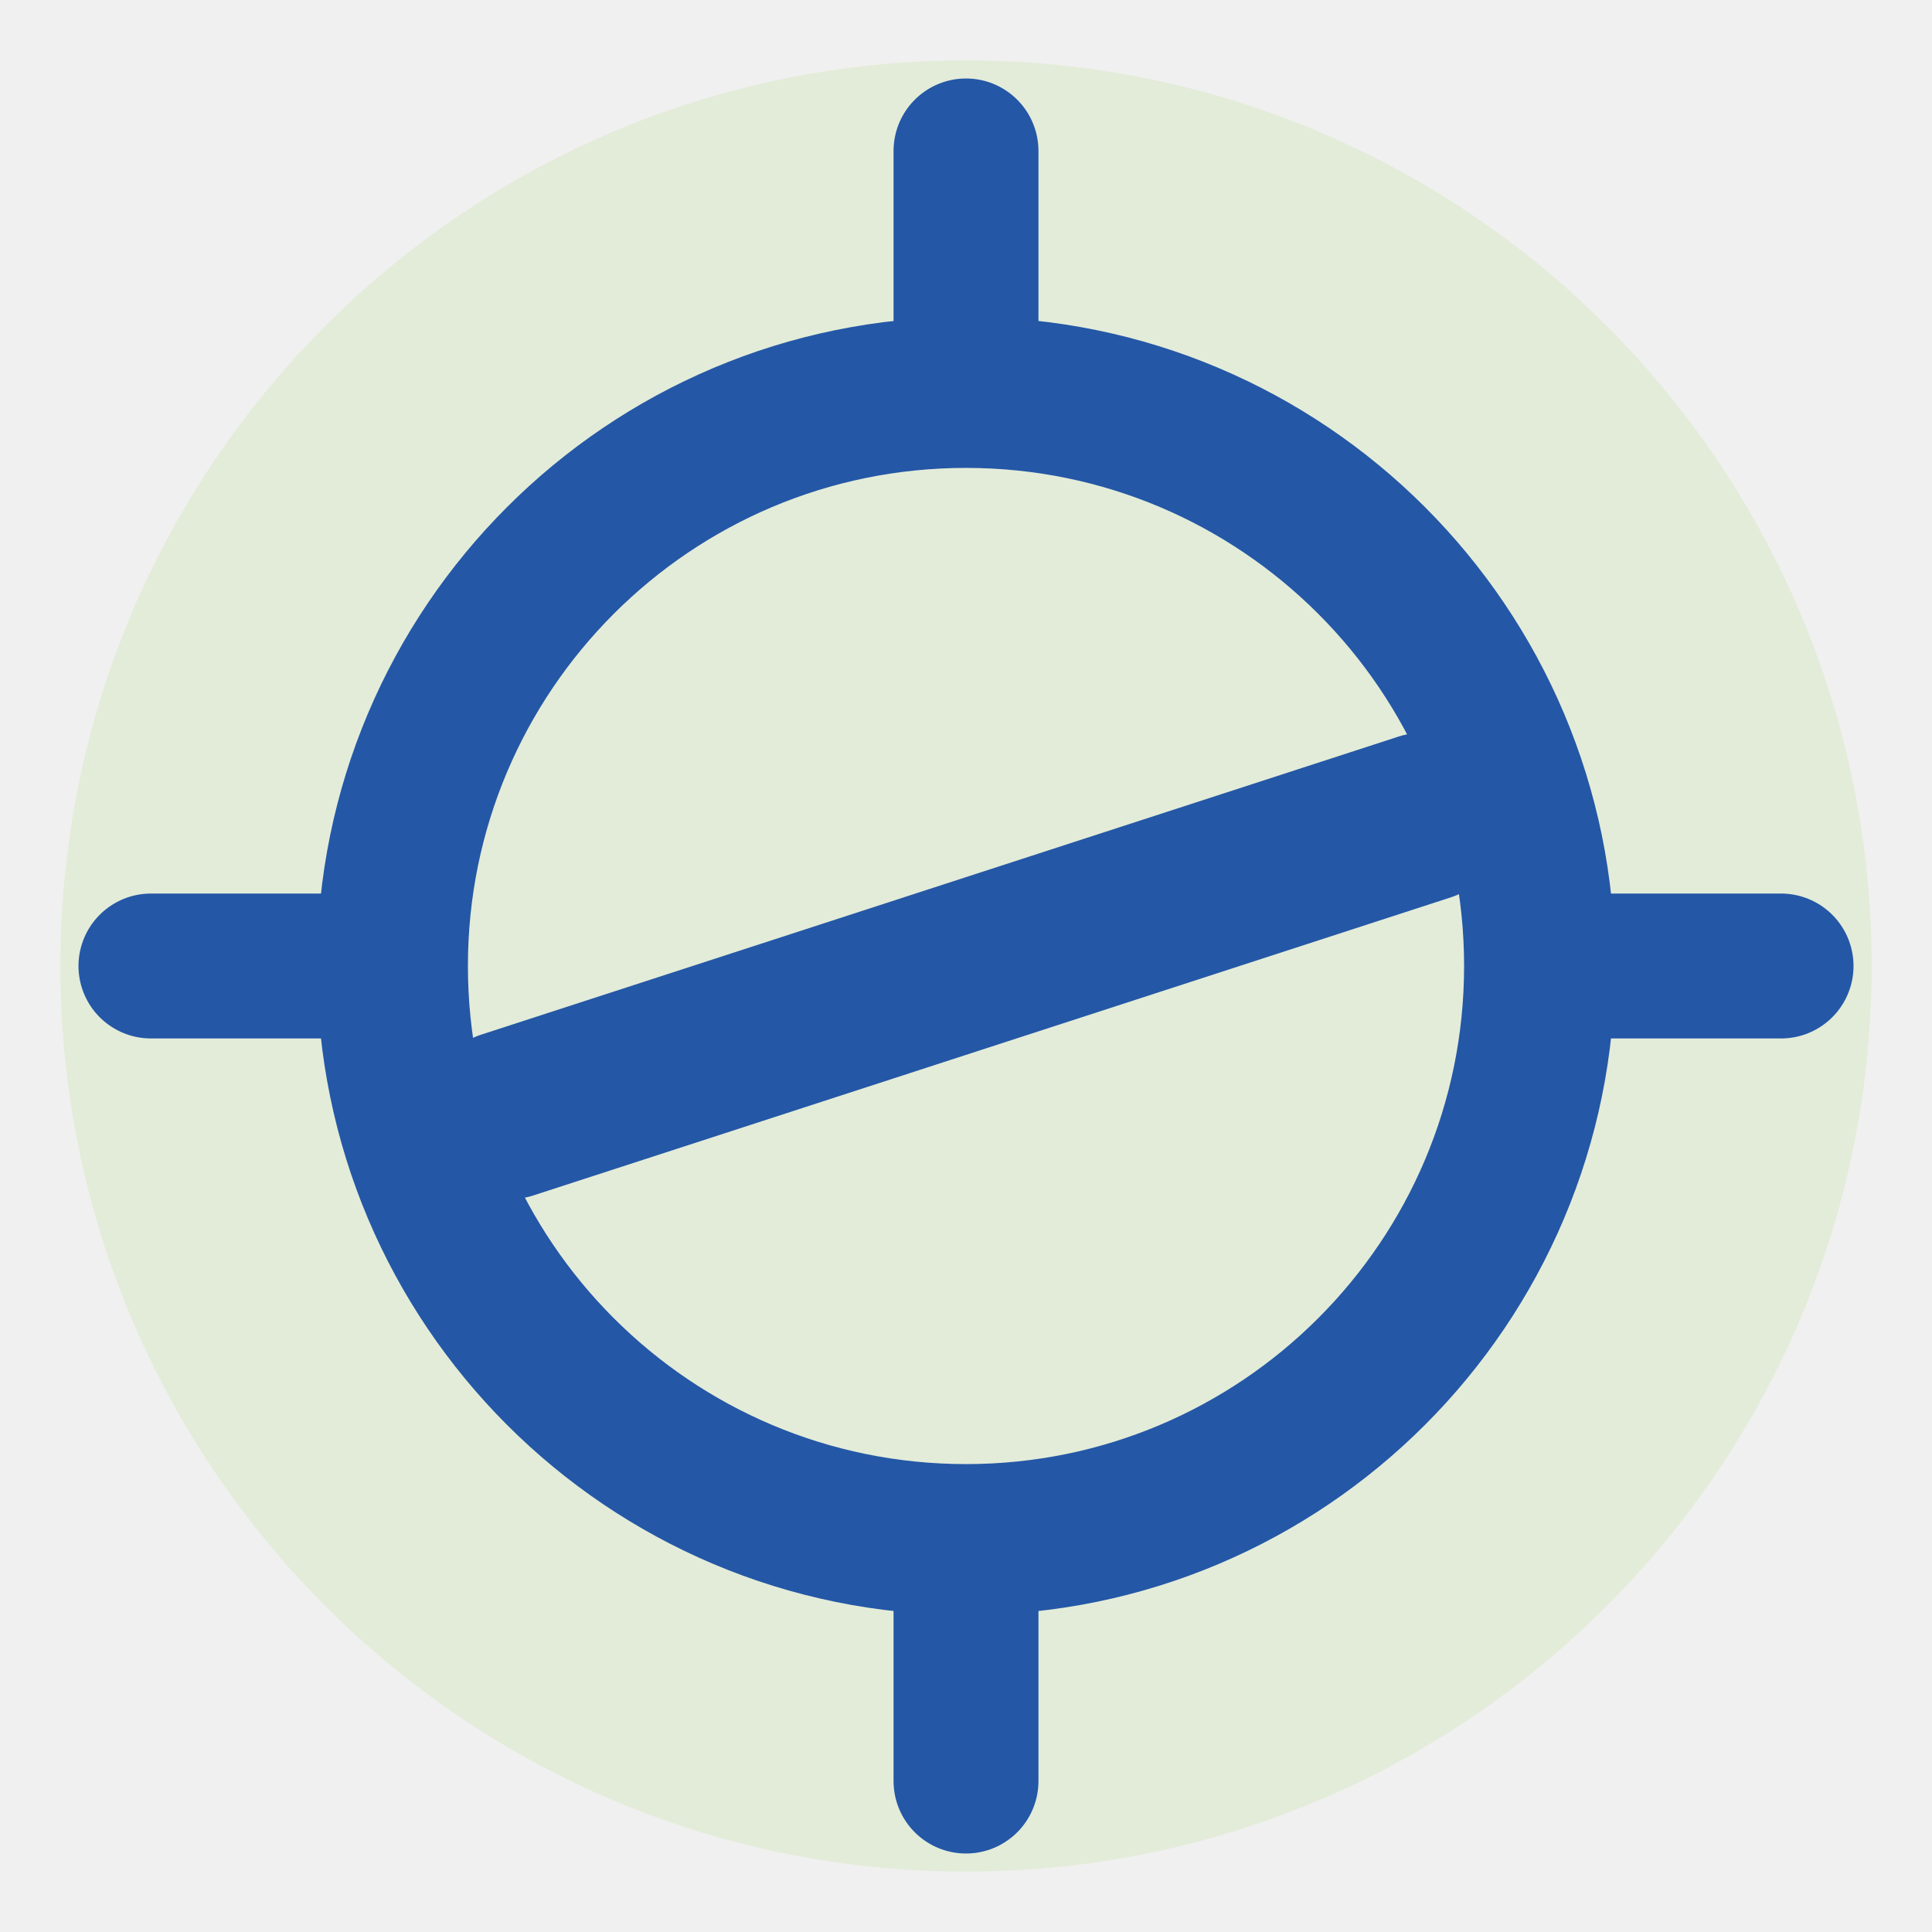
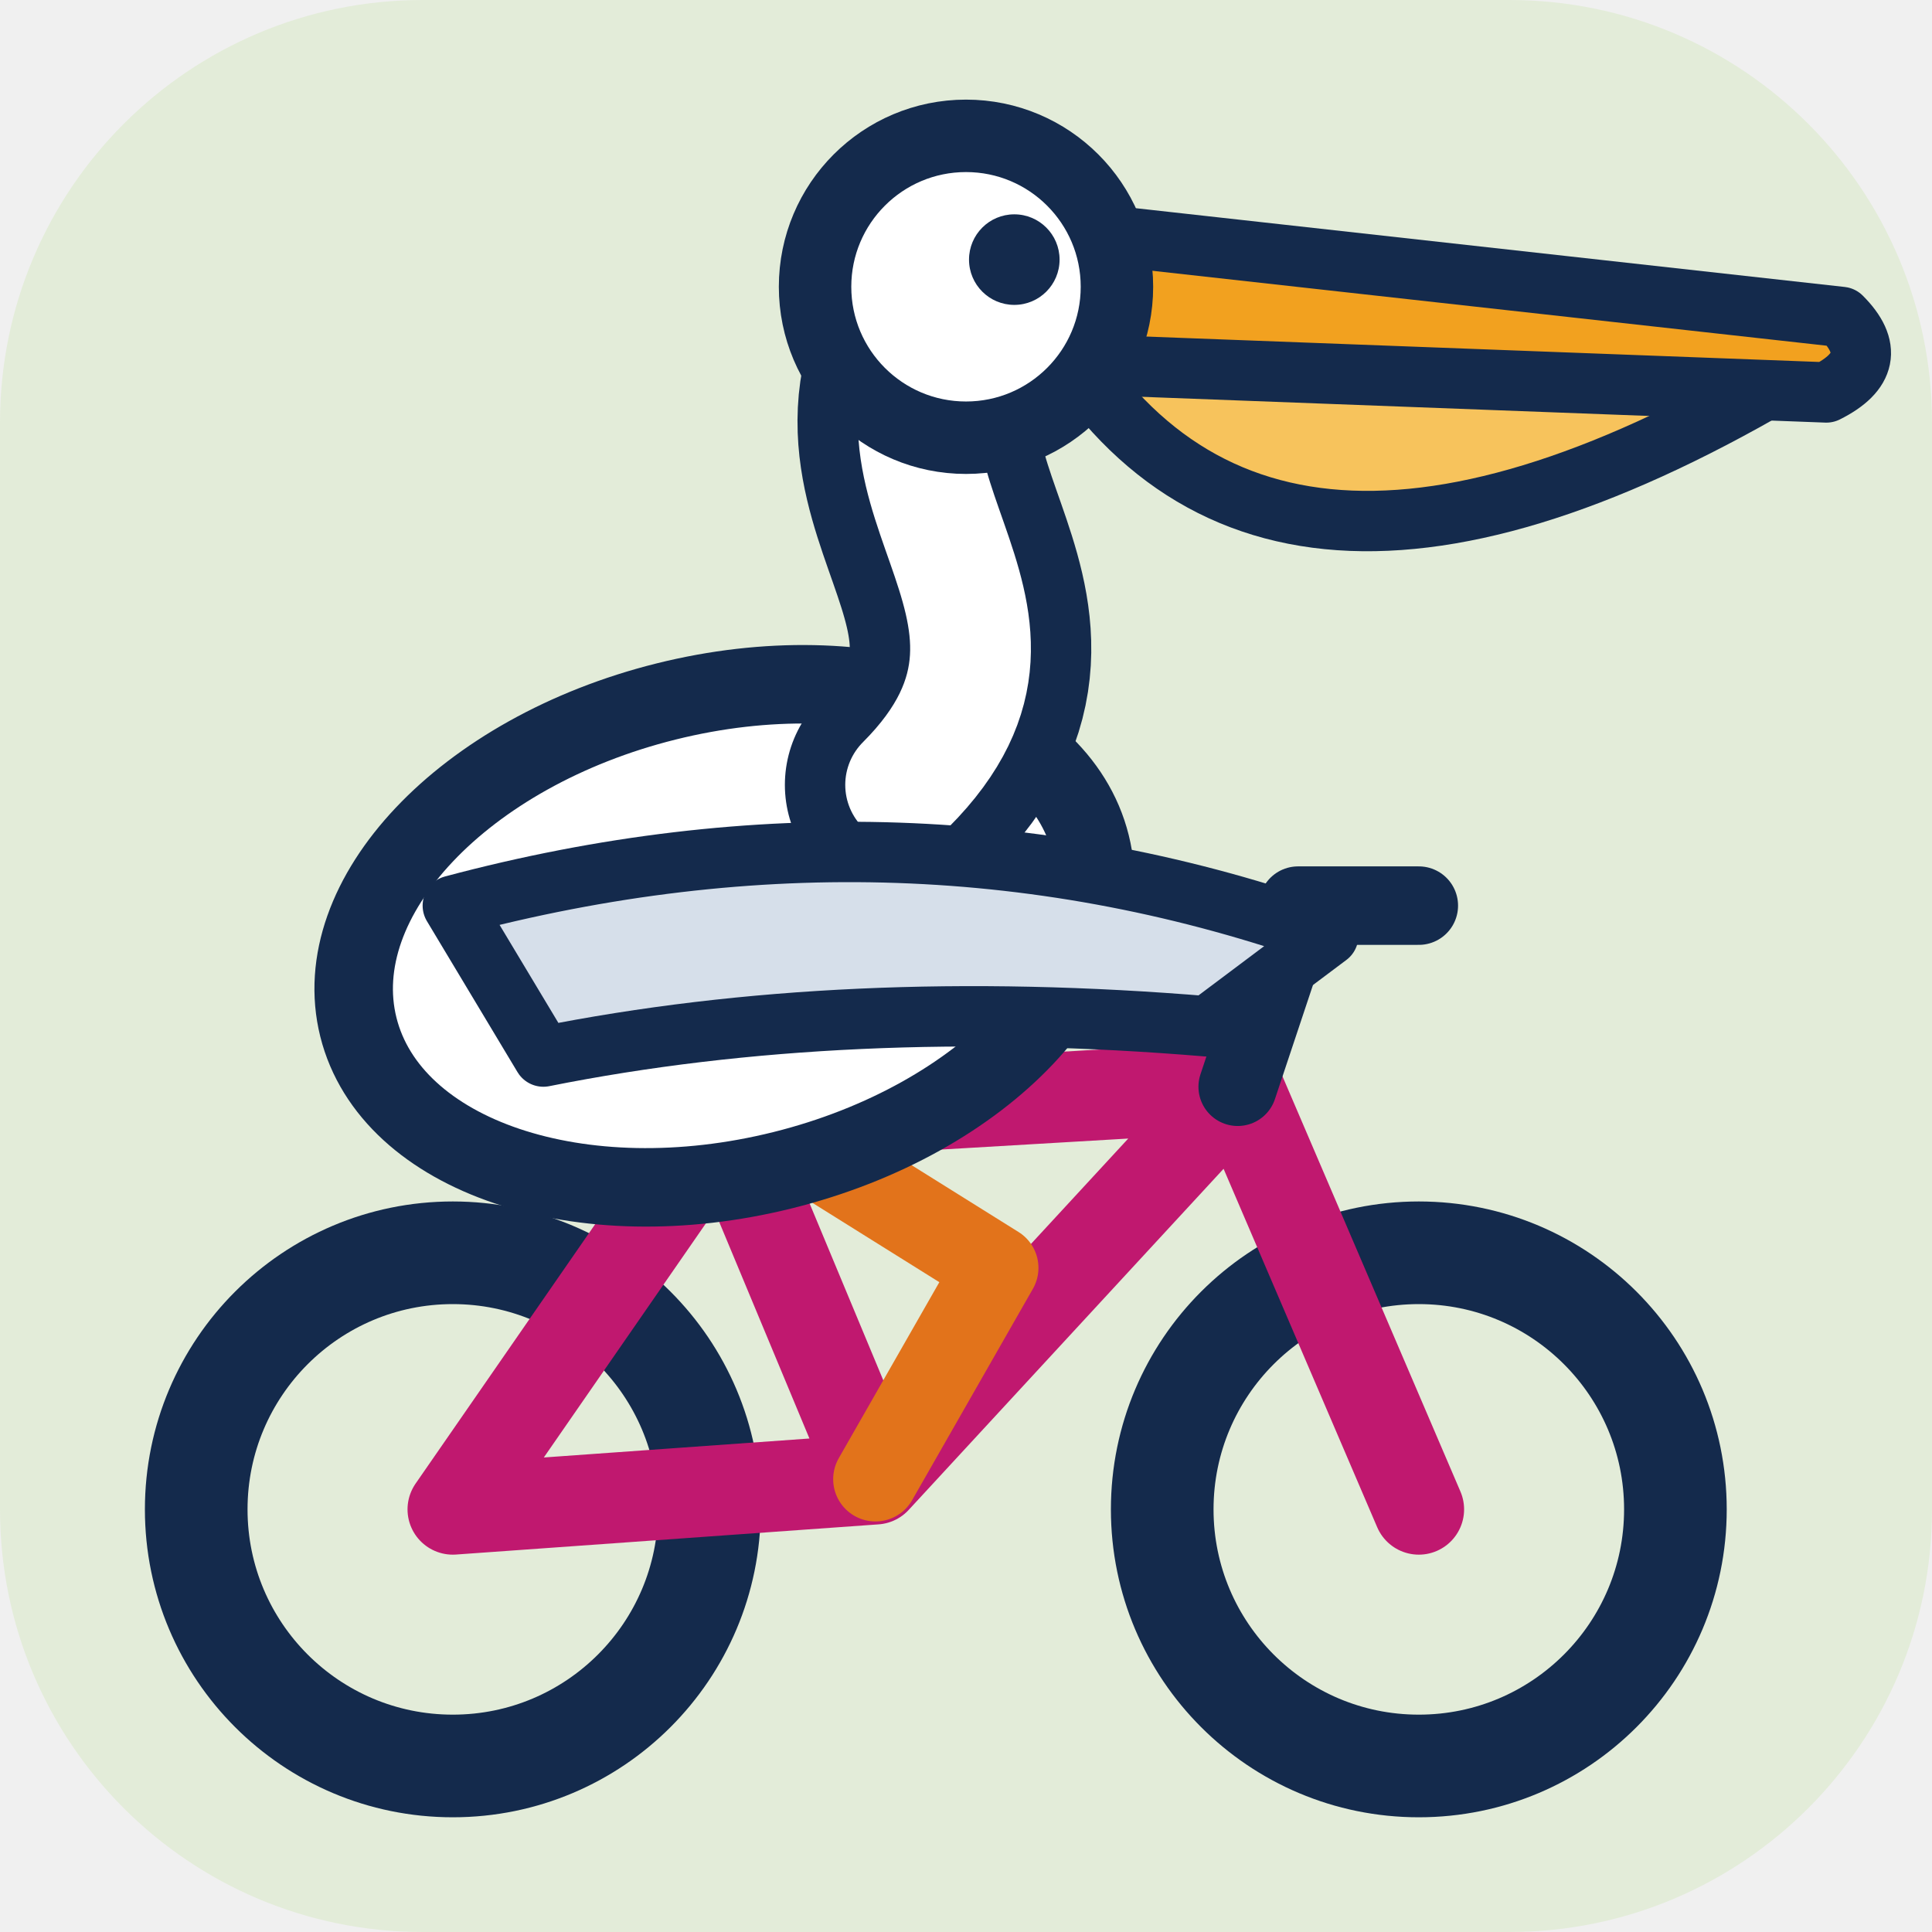
- <svg xmlns="http://www.w3.org/2000/svg" viewBox="0 0 32 32">
-   <circle cx="16" cy="16" r="15" fill="#e3ecd9" />
-   <circle cx="16" cy="16" r="9.5" fill="none" stroke="#2457a6" stroke-width="2.5" />
-   <rect x="7" y="14.6" width="18" height="2.8" rx="1" fill="#2457a6" transform="rotate(-18 16 16)" />
-   <path d="M16 2.5v3.5M16 26v3.5M2.5 16h3.5M26 16h3.5" stroke="#2457a6" stroke-width="2.4" stroke-linecap="round" />
+ <svg xmlns="http://www.w3.org/2000/svg" viewBox="0 0 64 64">
+   <rect fill="#e3ecd9" width="64" height="64" rx="14" />
+   <g fill="none" stroke-width="3.4">
+     <circle stroke="#142a4c" cx="15" cy="50" r="8.5" />
+     <circle stroke="#142a4c" cx="47" cy="50" r="8.5" />
+   </g>
+   <path d="M15 50 L29 49 L24 37 Z M24 37 L41 36 L29 49 M41 36 L47 50" fill="none" stroke="#c0186f" stroke-width="3" stroke-linejoin="round" stroke-linecap="round" />
+   <path d="M41 36 L43 30 L47 30" fill="none" stroke="#142a4c" stroke-width="2.6" stroke-linecap="round" stroke-linejoin="round" />
+   <path d="M25 37 L33 42 L29 49" fill="none" stroke="#e2731b" stroke-width="2.8" stroke-linecap="round" stroke-linejoin="round" />
+   <ellipse cx="24" cy="31" rx="12.5" ry="8" transform="rotate(-14 24 31)" fill="#fff" stroke="#142a4c" stroke-width="2.6" />
+   <path d="M30 26 C36 20 27 16 32 10" fill="none" stroke="#142a4c" stroke-width="8" stroke-linecap="round" />
+   <path d="M30 26 C36 20 27 16 32 10" fill="none" stroke="#fff" stroke-width="4" stroke-linecap="round" />
+   <path d="M35 11 Q42 23 60 12 Z" fill="#f7c35c" stroke="#142a4c" stroke-width="2" stroke-linejoin="round" />
+   <path d="M34 7.5 L61 10.5 Q62.5 12 60.5 13 L34 12 Z" fill="#f2a11f" stroke="#142a4c" stroke-width="2" stroke-linejoin="round" />
+   <circle cx="32" cy="9.5" r="5" fill="#fff" stroke="#142a4c" stroke-width="2.4" />
+   <circle cx="33.6" cy="8.6" r="1.5" fill="#142a4c" />
+   <path d="M15 30 Q30 26 44 31 L40 34 Q28 33 18 35 Z" fill="#d6dfea" stroke="#142a4c" stroke-width="2" stroke-linejoin="round" />
</svg>
